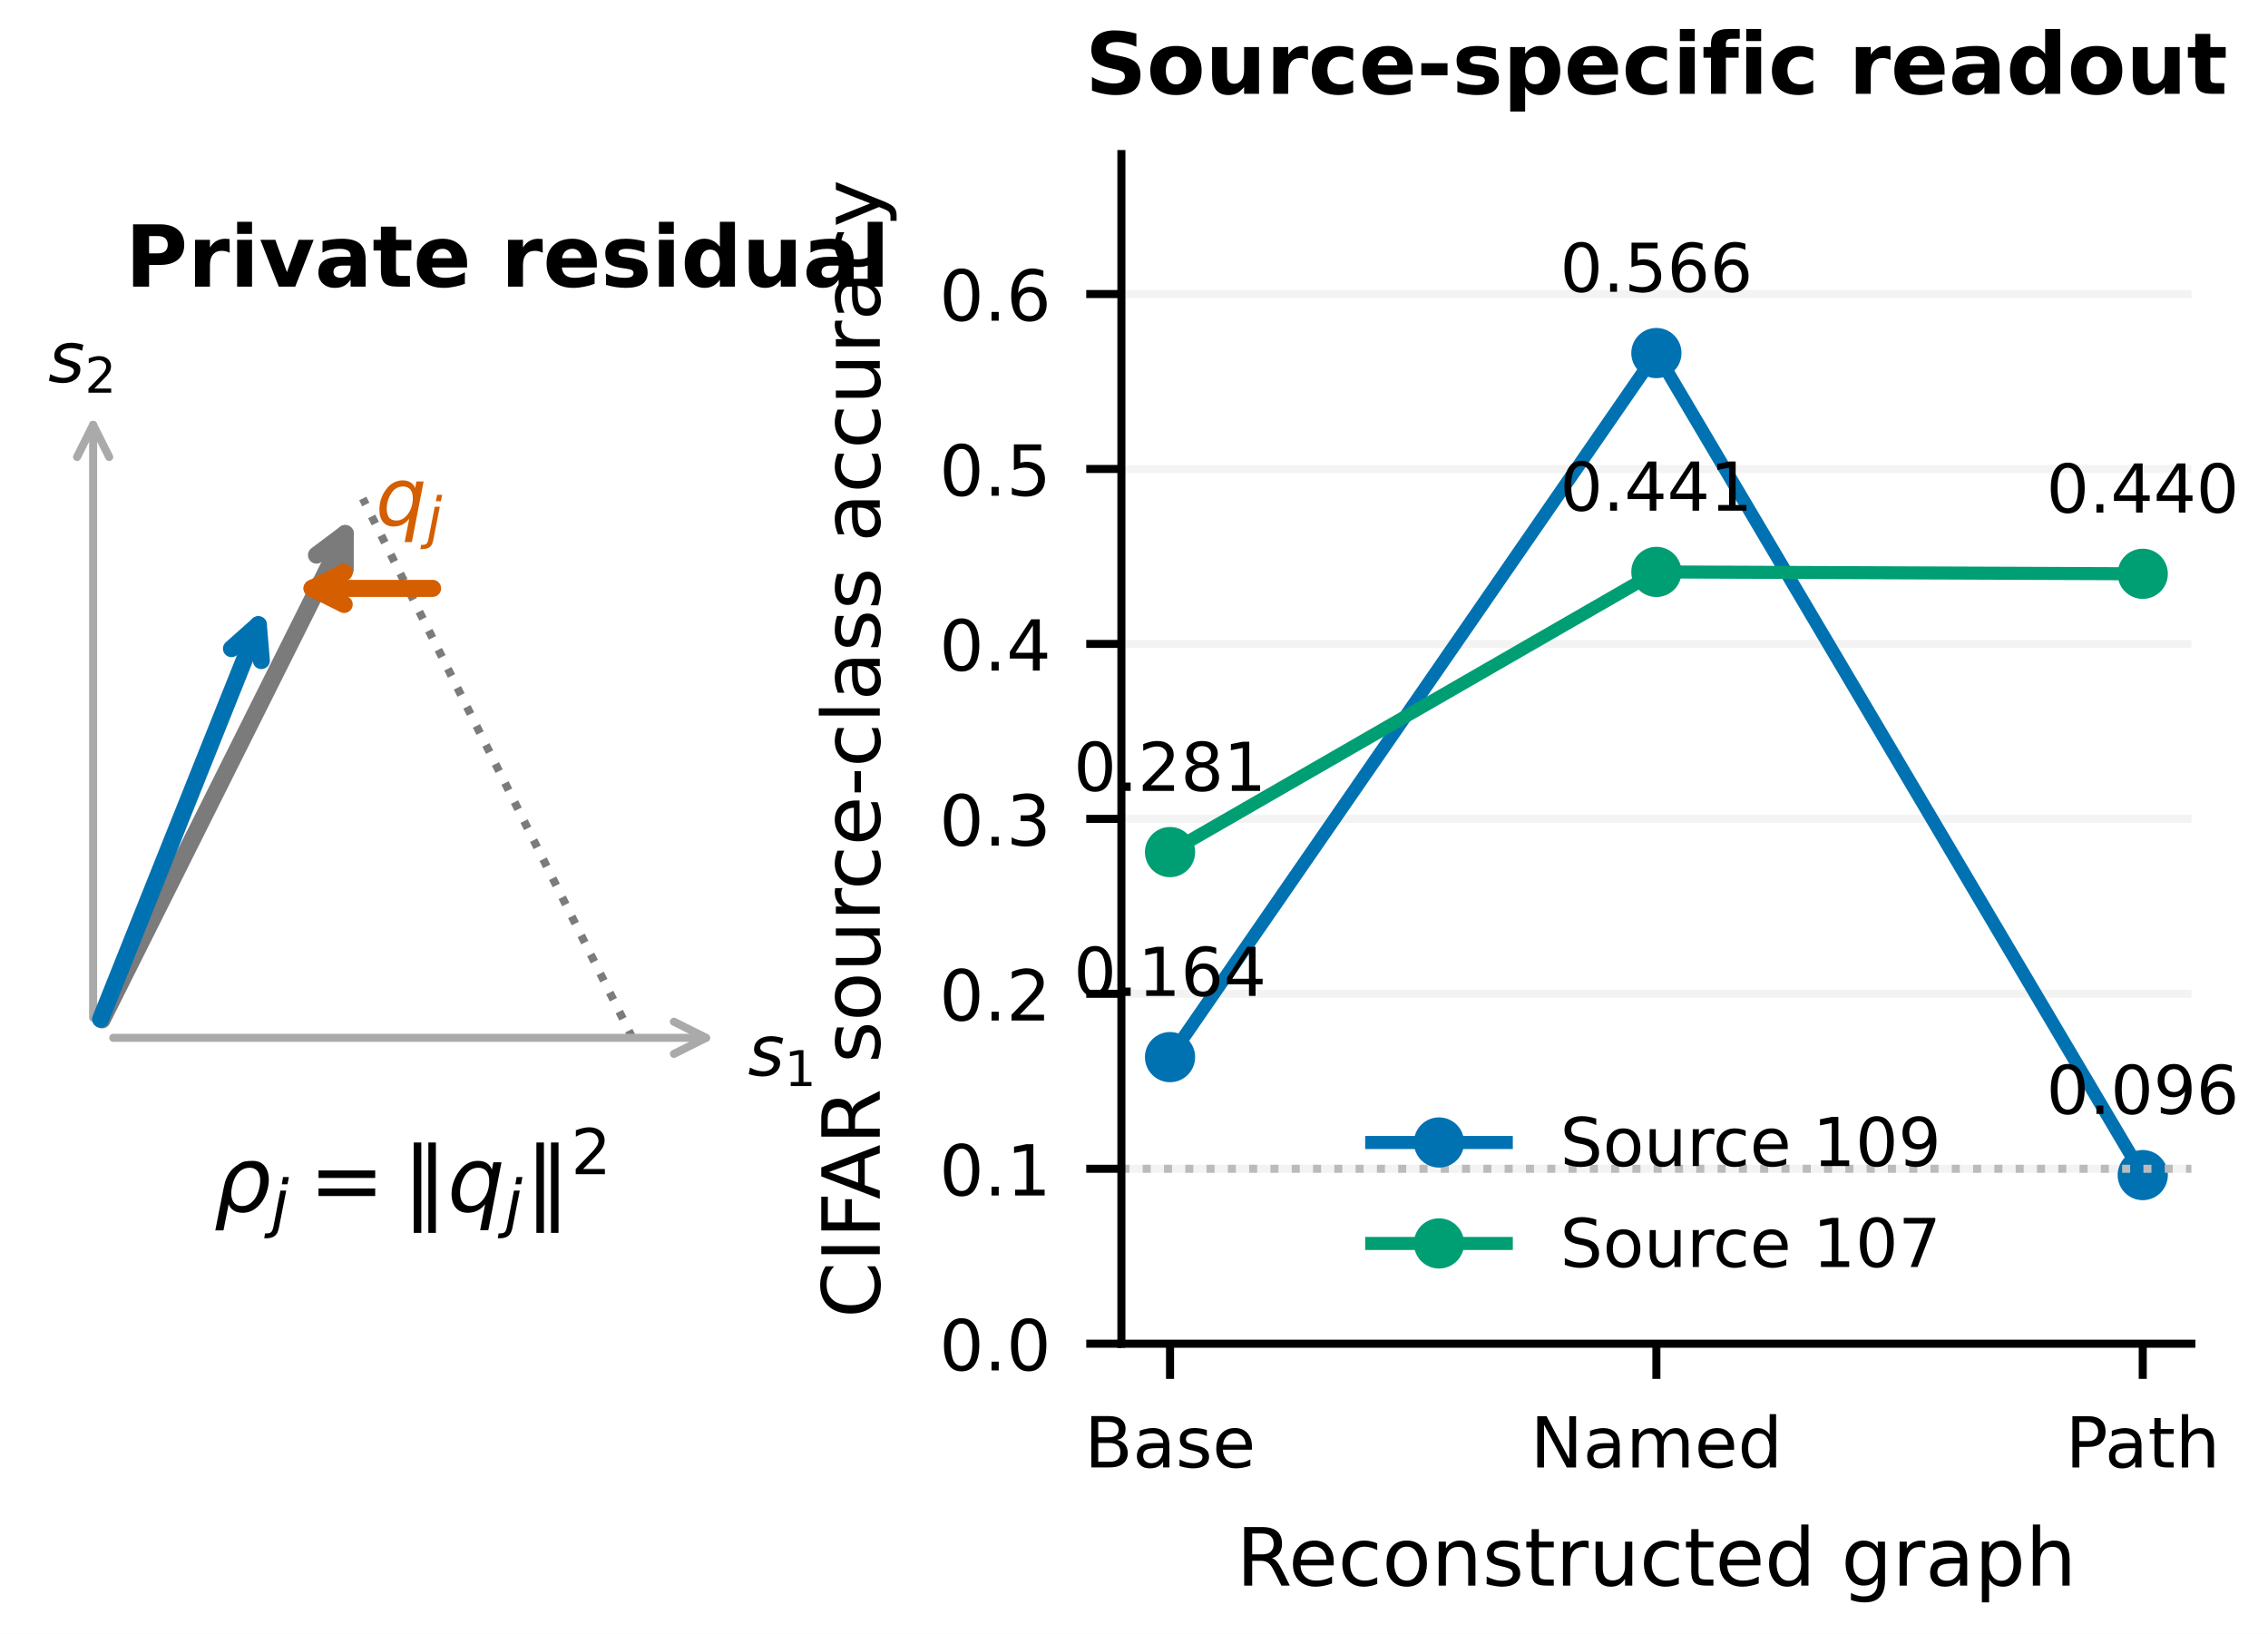
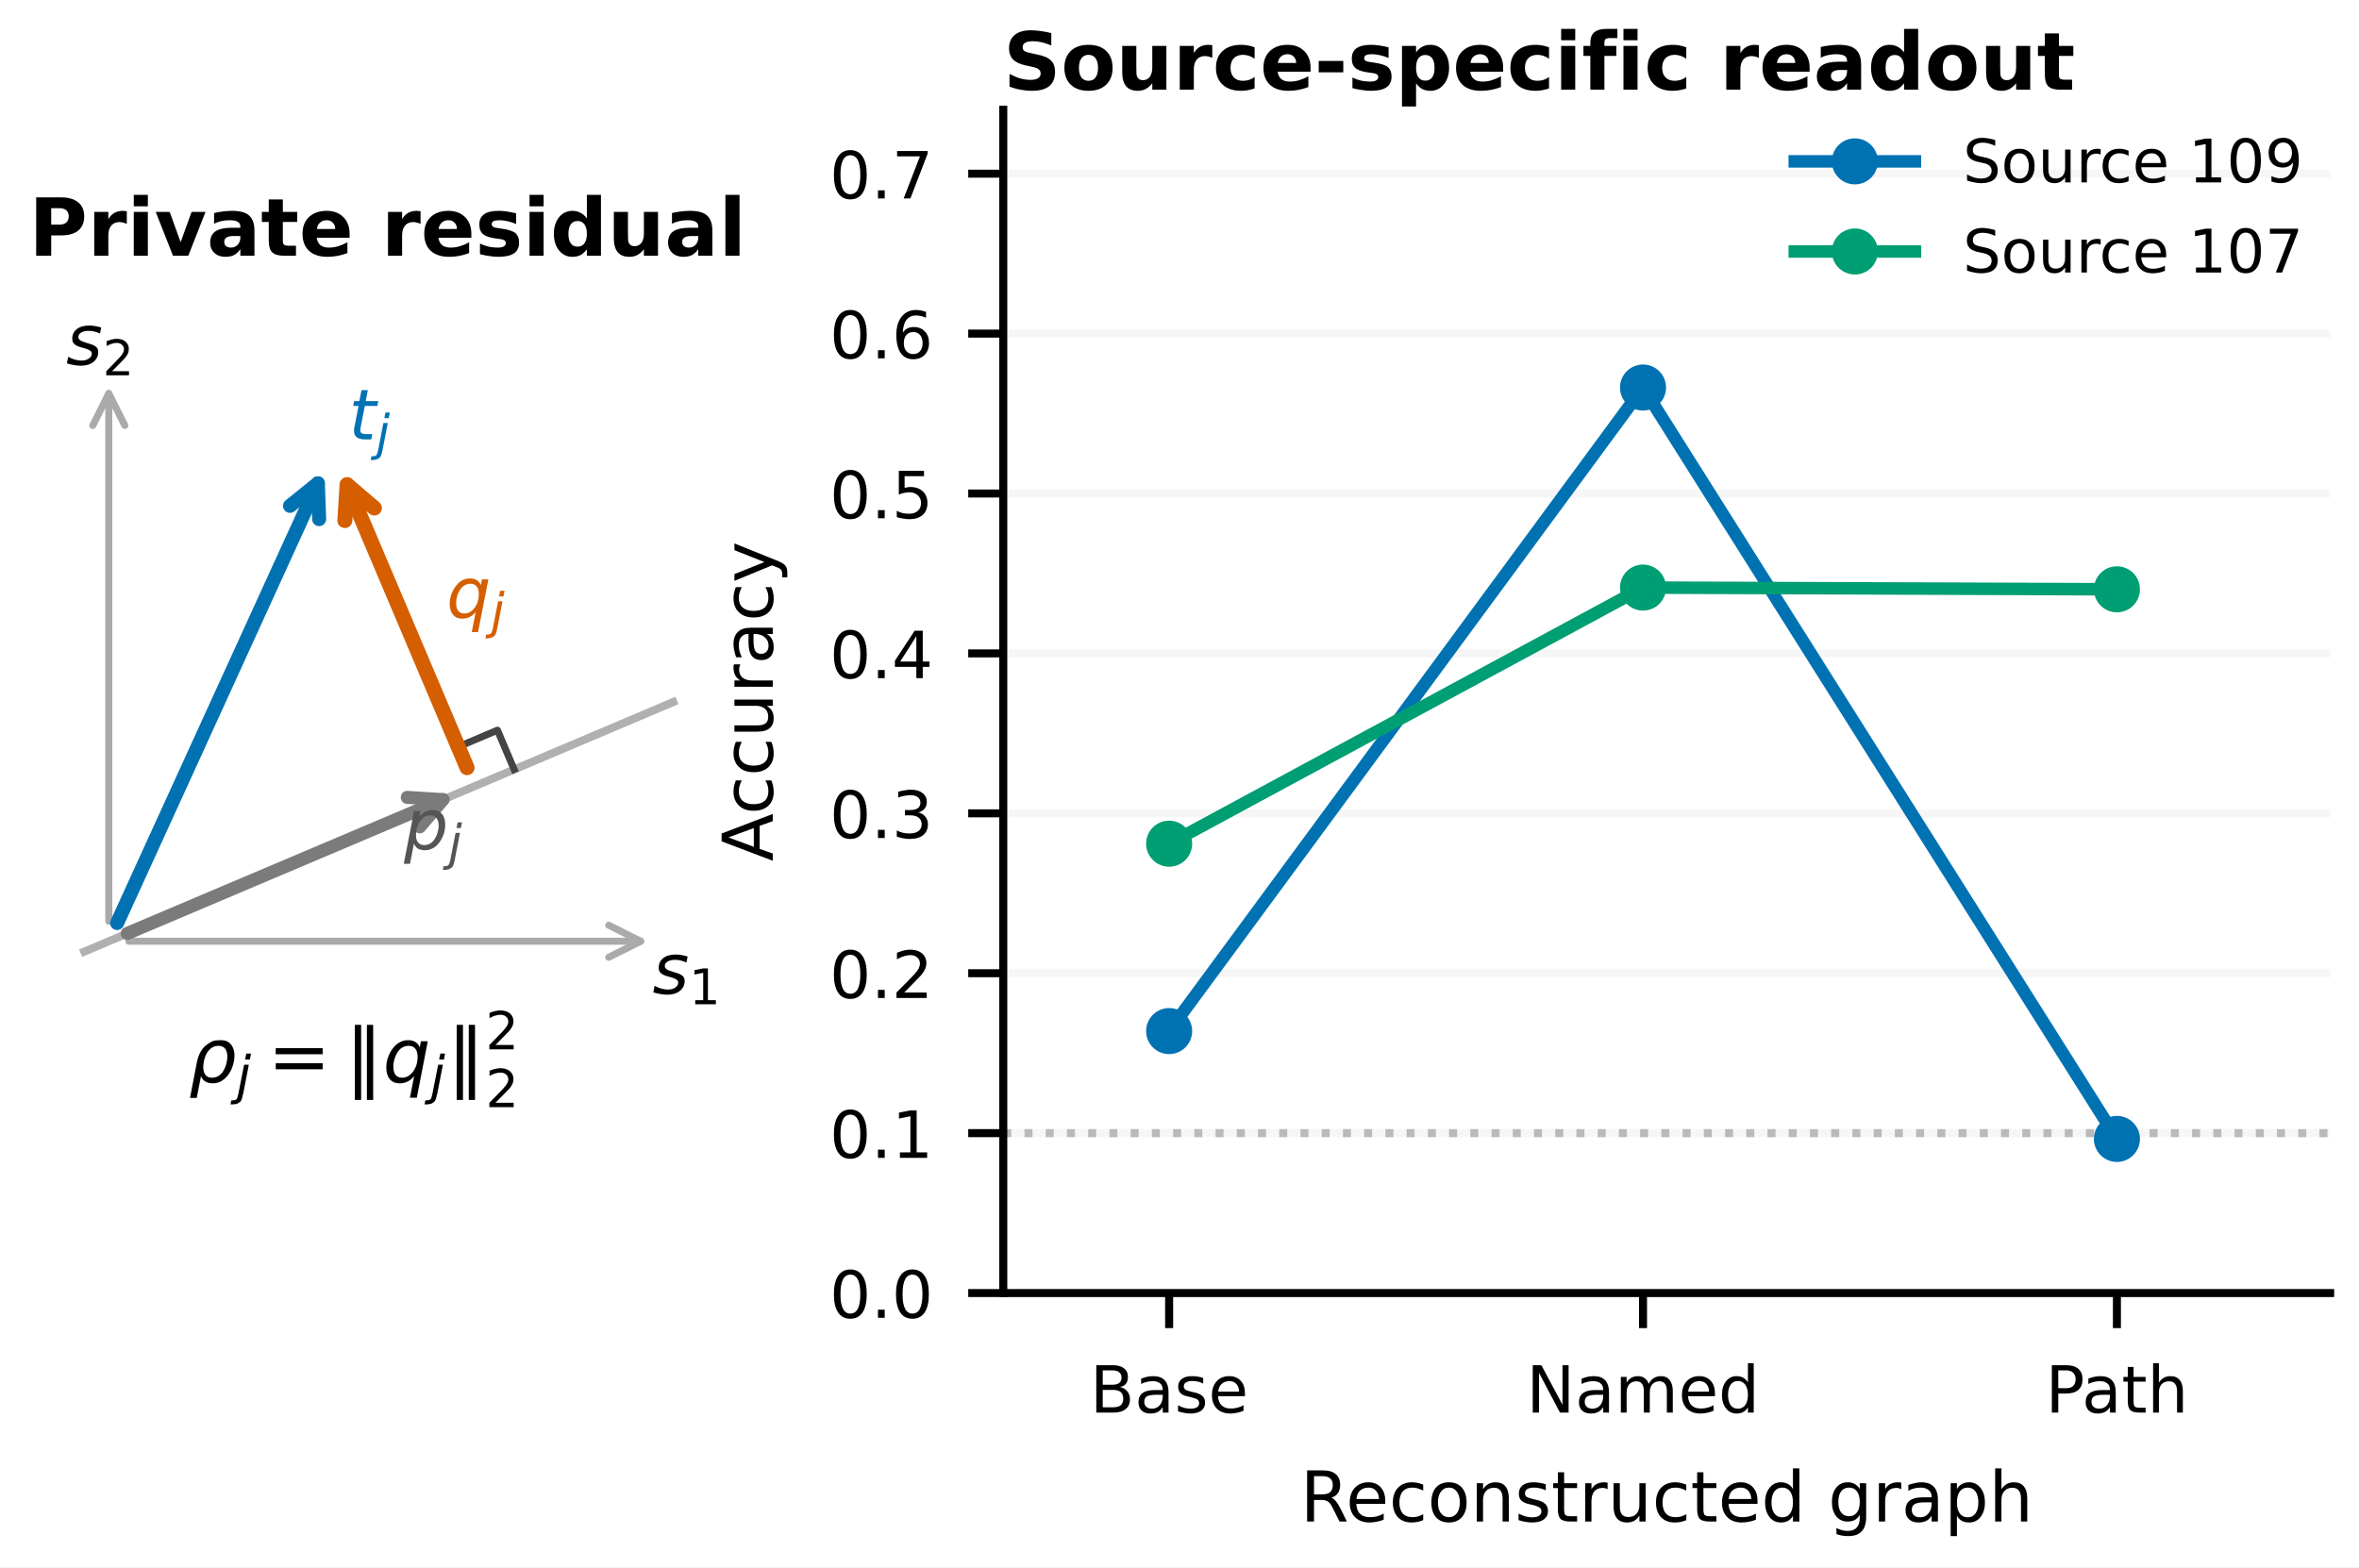
- <svg xmlns="http://www.w3.org/2000/svg" xmlns:xlink="http://www.w3.org/1999/xlink" width="225.817pt" height="162.66pt" viewBox="0 0 225.817 162.66" version="1.1">
+ <svg xmlns="http://www.w3.org/2000/svg" xmlns:xlink="http://www.w3.org/1999/xlink" width="235.584pt" height="156.535pt" viewBox="0 0 235.584 156.535" version="1.1">
  <defs>
    <style type="text/css">*{stroke-linejoin: round; stroke-linecap: butt}</style>
  </defs>
  <g id="figure_1">
    <g id="patch_1">
-       <path d="M 0 162.66  L 225.817 162.66  L 225.817 0  L 0 0  z " style="fill: #ffffff" />
+       <path d="M 0 156.535  L 235.584 156.535  L 235.584 0  L 0 0  z " style="fill: #ffffff" />
    </g>
    <g id="axes_1">
      <g id="line2d_1">
-         <path d="M 62.966 103.323  L 36.119 49.629  " clip-path="url(#ped8f6fc461)" style="fill: none; stroke-dasharray: 0.8,1.32; stroke-dashoffset: 0; stroke: #7b7b7b; stroke-width: 0.8" />
+         <path d="M 8.415 95.054  L 67.238 70.118  " clip-path="url(#pc32e70fea4)" style="fill: none; stroke: #b0b0b0; stroke-width: 0.8; stroke-linecap: square" />
+       </g>
+       <g id="line2d_2">
+         <path d="M 51.344 76.856  L 49.681 72.934  L 45.76 74.597  " clip-path="url(#pc32e70fea4)" style="fill: none; stroke: #444444; stroke-width: 0.7; stroke-linecap: square" />
      </g>
      <g id="patch_2">
-         <path d="M 11.274 103.323  Q 41.234 103.323 70.3 103.323  " style="fill: none; stroke: #aaaaaa; stroke-width: 0.8; stroke-linecap: round" />
-         <path d="M 67.1 101.723  L 70.3 103.323  L 67.1 104.923  " style="fill: none; stroke: #aaaaaa; stroke-width: 0.8; stroke-linecap: round" />
+         <path d="M 12.869 94.015  Q 38.821 94.015 63.99 94.015  " style="fill: none; stroke: #aaaaaa; stroke-width: 0.7; stroke-linecap: round" />
+         <path d="M 60.79 92.415  L 63.99 94.015  L 60.79 95.615  " style="fill: none; stroke: #aaaaaa; stroke-width: 0.7; stroke-linecap: round" />
      </g>
      <g id="patch_3">
-         <path d="M 9.272 101.322  Q 9.272 71.361 9.272 42.296  " style="fill: none; stroke: #aaaaaa; stroke-width: 0.8; stroke-linecap: round" />
-         <path d="M 7.672 45.496  L 9.272 42.296  L 10.872 45.496  " style="fill: none; stroke: #aaaaaa; stroke-width: 0.8; stroke-linecap: round" />
+         <path d="M 10.866 92.018  Q 10.866 65.267 10.866 39.299  " style="fill: none; stroke: #aaaaaa; stroke-width: 0.7; stroke-linecap: round" />
+         <path d="M 9.266 42.499  L 10.866 39.299  L 12.466 42.499  " style="fill: none; stroke: #aaaaaa; stroke-width: 0.7; stroke-linecap: round" />
      </g>
      <g id="text_1">
-         <g transform="translate(74.47204 107.1586)">
+         <g transform="translate(65.17207 99.33894)">
          <text>
            <tspan x="0" y="-0.078" style="font-style: oblique; font-size: 7px; font-family: 'DejaVu Sans'">s</tspan>
            <tspan x="3.647" y="0.972" style="font-size: 4.9px; font-family: 'DejaVu Sans'">1</tspan>
          </text>
        </g>
      </g>
      <g id="text_2">
-         <g transform="translate(4.797644 38.12344)">
+         <g transform="translate(6.606876 36.51447)">
          <text>
            <tspan x="0" y="-0.078" style="font-style: oblique; font-size: 7px; font-family: 'DejaVu Sans'">s</tspan>
            <tspan x="3.647" y="0.972" style="font-size: 4.9px; font-family: 'DejaVu Sans'">2</tspan>
          </text>
        </g>
      </g>
      <g id="patch_4">
-         <path d="M 10.165 101.537  Q 22.695 76.478 34.374 53.119  " style="fill: none; stroke: #7b7b7b; stroke-width: 1.7; stroke-linecap: round" />
-         <path d="M 31.512 55.266  L 34.374 53.119  L 34.374 56.697  " style="fill: none; stroke: #7b7b7b; stroke-width: 1.7; stroke-linecap: round" />
+         <path d="M 12.709 93.234  Q 29.144 86.267 44.241 79.867  " style="fill: none; stroke: #7b7b7b; stroke-width: 1.3; stroke-linecap: round" />
+         <path d="M 40.67 79.643  L 44.241 79.867  L 41.919 82.589  " style="fill: none; stroke: #7b7b7b; stroke-width: 1.3; stroke-linecap: round" />
      </g>
      <g id="patch_5">
-         <path d="M 10.014 101.469  Q 18.221 80.952 25.722 62.199  " style="fill: none; stroke: #0072b2; stroke-width: 1.7; stroke-linecap: round" />
-         <path d="M 23.048 64.576  L 25.722 62.199  L 26.019 65.764  " style="fill: none; stroke: #0072b2; stroke-width: 1.7; stroke-linecap: round" />
+         <path d="M 11.697 92.194  Q 22.046 69.525 31.746 48.279  " style="fill: none; stroke: #0072b2; stroke-width: 1.4; stroke-linecap: round" />
+         <path d="M 28.961 50.526  L 31.746 48.279  L 31.872 51.854  " style="fill: none; stroke: #0072b2; stroke-width: 1.4; stroke-linecap: round" />
      </g>
      <g id="patch_6">
-         <path d="M 43.071 58.578  Q 36.12 58.578 31.07 58.578  " style="fill: none; stroke: #d55e00; stroke-width: 1.7; stroke-linecap: round" />
-         <path d="M 34.27 60.178  L 31.07 58.578  L 34.27 56.978  " style="fill: none; stroke: #d55e00; stroke-width: 1.7; stroke-linecap: round" />
+         <path d="M 46.641 76.675  Q 40.325 61.775 34.663 48.42  " style="fill: none; stroke: #d55e00; stroke-width: 1.5; stroke-linecap: round" />
+         <path d="M 34.439 51.99  L 34.663 48.42  L 37.385 50.741  " style="fill: none; stroke: #d55e00; stroke-width: 1.5; stroke-linecap: round" />
      </g>
      <g id="text_3">
-         <g style="fill: #d55e00" transform="translate(37.39759 52.82537)">
-           <text>
-             <tspan x="0" y="-0.516" style="font-style: oblique; font-size: 8px; font-family: 'DejaVu Sans'; fill: #d55e00">q</tspan>
-             <tspan x="5.078" y="0.684" style="font-style: oblique; font-size: 5.6px; font-family: 'DejaVu Sans'; fill: #d55e00">j</tspan>
+         <g style="fill: #555555" transform="translate(40.33741 84.90717)">
+           <text>
+             <tspan x="0" y="-0.078" style="font-style: oblique; font-size: 7px; font-family: 'DejaVu Sans'; fill: #555555">p</tspan>
+             <tspan x="4.443" y="0.972" style="font-style: oblique; font-size: 4.9px; font-family: 'DejaVu Sans'; fill: #555555">j</tspan>
          </text>
        </g>
      </g>
      <g id="text_4">
-         <text style="font-weight: 700; font-size: 8.5px; font-family: 'DejaVu Sans'; text-anchor: start" x="12.468" y="28.535" transform="rotate(-0 12.46822 28.53522)">Private residual</text>
+         <g style="fill: #0072b2" transform="translate(34.82465 43.96822)">
+           <text>
+             <tspan x="0" y="-0.078" style="font-style: oblique; font-size: 7px; font-family: 'DejaVu Sans'; fill: #0072b2">t</tspan>
+             <tspan x="2.745" y="0.972" style="font-style: oblique; font-size: 4.9px; font-family: 'DejaVu Sans'; fill: #0072b2">j</tspan>
+           </text>
+         </g>
      </g>
      <g id="text_5">
-         <g transform="translate(21.29788 121.2213)">
-           <text>
-             <tspan x="0" y="-0.602" style="font-style: oblique; font-size: 9px; font-family: 'DejaVu Sans'">ρ</tspan>
-             <tspan x="23.257" y="-0.602" style="font-style: oblique; font-size: 9px; font-family: 'DejaVu Sans'">q</tspan>
-             <tspan x="5.713" y="0.748" style="font-style: oblique; font-size: 6.3px; font-family: 'DejaVu Sans'">j</tspan>
-             <tspan x="28.97" y="0.748" style="font-style: oblique; font-size: 6.3px; font-family: 'DejaVu Sans'">j</tspan>
-             <tspan x="9.463" y="-0.602" style="font-size: 9px; font-family: 'DejaVu Sans'">=</tspan>
-             <tspan x="18.757" y="-0.602" style="font-size: 9px; font-family: 'DejaVu Sans'">‖</tspan>
-             <tspan x="30.967" y="-0.602" style="font-size: 9px; font-family: 'DejaVu Sans'">‖</tspan>
-             <tspan x="35.553" y="-4.319" style="font-size: 6.3px; font-family: 'DejaVu Sans'">2</tspan>
-           </text>
-         </g>
+         <g style="fill: #d55e00" transform="translate(44.58411 61.77564)">
+           <text>
+             <tspan x="0" y="-0.078" style="font-style: oblique; font-size: 7px; font-family: 'DejaVu Sans'; fill: #d55e00">q</tspan>
+             <tspan x="4.443" y="0.972" style="font-style: oblique; font-size: 4.9px; font-family: 'DejaVu Sans'; fill: #d55e00">j</tspan>
+           </text>
+         </g>
+       </g>
+       <g id="text_6">
+         <g transform="translate(18.85232 108.9223)">
+           <text>
+             <tspan x="0" y="-0.825" style="font-style: oblique; font-size: 7.5px; font-family: 'DejaVu Sans'">ρ</tspan>
+             <tspan x="19.381" y="-0.825" style="font-style: oblique; font-size: 7.5px; font-family: 'DejaVu Sans'">q</tspan>
+             <tspan x="4.761" y="0.3" style="font-style: oblique; font-size: 5.25px; font-family: 'DejaVu Sans'">j</tspan>
+             <tspan x="24.142" y="0.3" style="font-style: oblique; font-size: 5.25px; font-family: 'DejaVu Sans'">j</tspan>
+             <tspan x="7.886" y="-0.825" style="font-size: 7.5px; font-family: 'DejaVu Sans'">=</tspan>
+             <tspan x="15.631" y="-0.825" style="font-size: 7.5px; font-family: 'DejaVu Sans'">‖</tspan>
+             <tspan x="25.805" y="-0.825" style="font-size: 7.5px; font-family: 'DejaVu Sans'">‖</tspan>
+             <tspan x="29.627" y="-4.106" style="font-size: 5.25px; font-family: 'DejaVu Sans'">2</tspan>
+             <tspan x="29.627" y="1.663" style="font-size: 5.25px; font-family: 'DejaVu Sans'">2</tspan>
+           </text>
+         </g>
+       </g>
+       <g id="text_7">
+         <text style="font-weight: 700; font-size: 8px; font-family: 'DejaVu Sans'; text-anchor: start" x="2.88" y="25.542" transform="rotate(-0 2.88 25.54161)">Private residual</text>
      </g>
    </g>
    <g id="axes_2">
      <g id="patch_7">
-         <path d="M 111.653 133.779  L 218.189 133.779  L 218.189 15.339  L 111.653 15.339  z " style="fill: #ffffff" />
+         <path d="M 100.193 129.154  L 232.704 129.154  L 232.704 10.959  L 100.193 10.959  z " style="fill: #ffffff" />
+       </g>
+       <g id="line2d_3">
+         <path d="M 100.193 113.182  L 232.704 113.182  " clip-path="url(#pa450591e9f)" style="fill: none; stroke-dasharray: 0.8,1.32; stroke-dashoffset: 0; stroke: #bbbbbb; stroke-width: 0.8" />
      </g>
      <g id="matplotlib.axis_1">
        <g id="xtick_1">
-           <g id="line2d_2">
+           <g id="line2d_4">
            <defs>
-               <path id="m5d485ee547" d="M 0 0  L 0 3.5  " style="stroke: #000000; stroke-width: 0.8" />
+               <path id="m0c3fe93ad5" d="M 0 0  L 0 3.5  " style="stroke: #000000; stroke-width: 0.8" />
            </defs>
            <g>
-               <use xlink:href="#m5d485ee547" x="116.496" y="133.779" style="stroke: #000000; stroke-width: 0.8" />
-             </g>
-           </g>
-           <g id="text_6">
-             <text style="font-size: 7px; font-family: 'DejaVu Sans'; text-anchor: middle" x="116.496" y="146.097" transform="rotate(-0 116.4956 146.097)">Base</text>
+               <use xlink:href="#m0c3fe93ad5" x="116.757" y="129.154" style="stroke: #000000; stroke-width: 0.8" />
+             </g>
+           </g>
+           <g id="text_8">
+             <text style="font-size: 6.5px; font-family: 'DejaVu Sans'; text-anchor: middle" x="116.757" y="141.092" transform="rotate(-0 116.7568 141.0924)">Base</text>
          </g>
        </g>
        <g id="xtick_2">
-           <g id="line2d_3">
-             <g>
-               <use xlink:href="#m5d485ee547" x="164.921" y="133.779" style="stroke: #000000; stroke-width: 0.8" />
-             </g>
-           </g>
-           <g id="text_7">
-             <text style="font-size: 7px; font-family: 'DejaVu Sans'; text-anchor: middle" x="164.921" y="146.098" transform="rotate(-0 164.9209 146.0976)">Named</text>
+           <g id="line2d_5">
+             <g>
+               <use xlink:href="#m0c3fe93ad5" x="164.082" y="129.154" style="stroke: #000000; stroke-width: 0.8" />
+             </g>
+           </g>
+           <g id="text_9">
+             <text style="font-size: 6.5px; font-family: 'DejaVu Sans'; text-anchor: middle" x="164.082" y="141.093" transform="rotate(-0 164.0822 141.0929)">Named</text>
          </g>
        </g>
        <g id="xtick_3">
-           <g id="line2d_4">
-             <g>
-               <use xlink:href="#m5d485ee547" x="213.346" y="133.779" style="stroke: #000000; stroke-width: 0.8" />
-             </g>
-           </g>
-           <g id="text_8">
-             <text style="font-size: 7px; font-family: 'DejaVu Sans'; text-anchor: middle" x="213.346" y="146.098" transform="rotate(-0 213.3463 146.0976)">Path</text>
-           </g>
-         </g>
-         <g id="text_9">
-           <text style="font-size: 8px; font-family: 'DejaVu Sans'; text-anchor: middle" x="164.921" y="157.858" transform="rotate(-0 164.9209 157.858)">Reconstructed graph</text>
+           <g id="line2d_6">
+             <g>
+               <use xlink:href="#m0c3fe93ad5" x="211.408" y="129.154" style="stroke: #000000; stroke-width: 0.8" />
+             </g>
+           </g>
+           <g id="text_10">
+             <text style="font-size: 6.5px; font-family: 'DejaVu Sans'; text-anchor: middle" x="211.408" y="141.093" transform="rotate(-0 211.4076 141.0929)">Path</text>
+           </g>
+         </g>
+         <g id="text_11">
+           <text style="font-size: 7px; font-family: 'DejaVu Sans'; text-anchor: middle" x="166.448" y="151.973" transform="rotate(-0 166.4484 151.9734)">Reconstructed graph</text>
        </g>
      </g>
      <g id="matplotlib.axis_2">
        <g id="ytick_1">
-           <g id="line2d_5">
-             <path d="M 111.653 133.779  L 218.189 133.779  " clip-path="url(#p4d03bfa3df)" style="fill: none; stroke: #b0b0b0; stroke-opacity: 0.15; stroke-width: 0.8; stroke-linecap: square" />
-           </g>
-           <g id="line2d_6">
+           <g id="line2d_7">
+             <path d="M 100.193 129.154  L 232.704 129.154  " clip-path="url(#pa450591e9f)" style="fill: none; stroke: #b0b0b0; stroke-opacity: 0.12; stroke-width: 0.8; stroke-linecap: square" />
+           </g>
+           <g id="line2d_8">
            <defs>
-               <path id="m2cdc5f1d81" d="M 0 0  L -3.5 0  " style="stroke: #000000; stroke-width: 0.8" />
+               <path id="m6e8a80d1be" d="M 0 0  L -3.5 0  " style="stroke: #000000; stroke-width: 0.8" />
            </defs>
            <g>
-               <use xlink:href="#m2cdc5f1d81" x="111.653" y="133.779" style="stroke: #000000; stroke-width: 0.8" />
-             </g>
-           </g>
-           <g id="text_10">
-             <text style="font-size: 7px; font-family: 'DejaVu Sans'; text-anchor: end" x="104.653" y="136.438" transform="rotate(-0 104.653 136.4379)">0.0</text>
+               <use xlink:href="#m6e8a80d1be" x="100.193" y="129.154" style="stroke: #000000; stroke-width: 0.8" />
+             </g>
+           </g>
+           <g id="text_12">
+             <text style="font-size: 6.5px; font-family: 'DejaVu Sans'; text-anchor: end" x="93.193" y="131.623" transform="rotate(-0 93.19286 131.6232)">0.0</text>
          </g>
        </g>
        <g id="ytick_2">
-           <g id="line2d_7">
-             <path d="M 111.653 116.361  L 218.189 116.361  " clip-path="url(#p4d03bfa3df)" style="fill: none; stroke: #b0b0b0; stroke-opacity: 0.15; stroke-width: 0.8; stroke-linecap: square" />
-           </g>
-           <g id="line2d_8">
-             <g>
-               <use xlink:href="#m2cdc5f1d81" x="111.653" y="116.361" style="stroke: #000000; stroke-width: 0.8" />
-             </g>
-           </g>
-           <g id="text_11">
-             <text style="font-size: 7px; font-family: 'DejaVu Sans'; text-anchor: end" x="104.653" y="119.02" transform="rotate(-0 104.653 119.0202)">0.1</text>
+           <g id="line2d_9">
+             <path d="M 100.193 113.182  L 232.704 113.182  " clip-path="url(#pa450591e9f)" style="fill: none; stroke: #b0b0b0; stroke-opacity: 0.12; stroke-width: 0.8; stroke-linecap: square" />
+           </g>
+           <g id="line2d_10">
+             <g>
+               <use xlink:href="#m6e8a80d1be" x="100.193" y="113.182" style="stroke: #000000; stroke-width: 0.8" />
+             </g>
+           </g>
+           <g id="text_13">
+             <text style="font-size: 6.5px; font-family: 'DejaVu Sans'; text-anchor: end" x="93.193" y="115.651" transform="rotate(-0 93.19286 115.6509)">0.1</text>
          </g>
        </g>
        <g id="ytick_3">
-           <g id="line2d_9">
-             <path d="M 111.653 98.943  L 218.189 98.943  " clip-path="url(#p4d03bfa3df)" style="fill: none; stroke: #b0b0b0; stroke-opacity: 0.15; stroke-width: 0.8; stroke-linecap: square" />
-           </g>
-           <g id="line2d_10">
-             <g>
-               <use xlink:href="#m2cdc5f1d81" x="111.653" y="98.943" style="stroke: #000000; stroke-width: 0.8" />
-             </g>
-           </g>
-           <g id="text_12">
-             <text style="font-size: 7px; font-family: 'DejaVu Sans'; text-anchor: end" x="104.653" y="101.603" transform="rotate(-0 104.653 101.6026)">0.2</text>
+           <g id="line2d_11">
+             <path d="M 100.193 97.209  L 232.704 97.209  " clip-path="url(#pa450591e9f)" style="fill: none; stroke: #b0b0b0; stroke-opacity: 0.12; stroke-width: 0.8; stroke-linecap: square" />
+           </g>
+           <g id="line2d_12">
+             <g>
+               <use xlink:href="#m6e8a80d1be" x="100.193" y="97.209" style="stroke: #000000; stroke-width: 0.8" />
+             </g>
+           </g>
+           <g id="text_14">
+             <text style="font-size: 6.5px; font-family: 'DejaVu Sans'; text-anchor: end" x="93.193" y="99.679" transform="rotate(-0 93.19286 99.67854)">0.2</text>
          </g>
        </g>
        <g id="ytick_4">
-           <g id="line2d_11">
-             <path d="M 111.653 81.526  L 218.189 81.526  " clip-path="url(#p4d03bfa3df)" style="fill: none; stroke: #b0b0b0; stroke-opacity: 0.15; stroke-width: 0.8; stroke-linecap: square" />
-           </g>
-           <g id="line2d_12">
-             <g>
-               <use xlink:href="#m2cdc5f1d81" x="111.653" y="81.526" style="stroke: #000000; stroke-width: 0.8" />
-             </g>
-           </g>
-           <g id="text_13">
-             <text style="font-size: 7px; font-family: 'DejaVu Sans'; text-anchor: end" x="104.653" y="84.185" transform="rotate(-0 104.653 84.18491)">0.3</text>
+           <g id="line2d_13">
+             <path d="M 100.193 81.237  L 232.704 81.237  " clip-path="url(#pa450591e9f)" style="fill: none; stroke: #b0b0b0; stroke-opacity: 0.12; stroke-width: 0.8; stroke-linecap: square" />
+           </g>
+           <g id="line2d_14">
+             <g>
+               <use xlink:href="#m6e8a80d1be" x="100.193" y="81.237" style="stroke: #000000; stroke-width: 0.8" />
+             </g>
+           </g>
+           <g id="text_15">
+             <text style="font-size: 6.5px; font-family: 'DejaVu Sans'; text-anchor: end" x="93.193" y="83.706" transform="rotate(-0 93.19286 83.70622)">0.3</text>
          </g>
        </g>
        <g id="ytick_5">
-           <g id="line2d_13">
-             <path d="M 111.653 64.108  L 218.189 64.108  " clip-path="url(#p4d03bfa3df)" style="fill: none; stroke: #b0b0b0; stroke-opacity: 0.15; stroke-width: 0.8; stroke-linecap: square" />
-           </g>
-           <g id="line2d_14">
-             <g>
-               <use xlink:href="#m2cdc5f1d81" x="111.653" y="64.108" style="stroke: #000000; stroke-width: 0.8" />
-             </g>
-           </g>
-           <g id="text_14">
-             <text style="font-size: 7px; font-family: 'DejaVu Sans'; text-anchor: end" x="104.653" y="66.767" transform="rotate(-0 104.653 66.76726)">0.4</text>
+           <g id="line2d_15">
+             <path d="M 100.193 65.265  L 232.704 65.265  " clip-path="url(#pa450591e9f)" style="fill: none; stroke: #b0b0b0; stroke-opacity: 0.12; stroke-width: 0.8; stroke-linecap: square" />
+           </g>
+           <g id="line2d_16">
+             <g>
+               <use xlink:href="#m6e8a80d1be" x="100.193" y="65.265" style="stroke: #000000; stroke-width: 0.8" />
+             </g>
+           </g>
+           <g id="text_16">
+             <text style="font-size: 6.5px; font-family: 'DejaVu Sans'; text-anchor: end" x="93.193" y="67.734" transform="rotate(-0 93.19286 67.73389)">0.4</text>
          </g>
        </g>
        <g id="ytick_6">
-           <g id="line2d_15">
-             <path d="M 111.653 46.69  L 218.189 46.69  " clip-path="url(#p4d03bfa3df)" style="fill: none; stroke: #b0b0b0; stroke-opacity: 0.15; stroke-width: 0.8; stroke-linecap: square" />
-           </g>
-           <g id="line2d_16">
-             <g>
-               <use xlink:href="#m2cdc5f1d81" x="111.653" y="46.69" style="stroke: #000000; stroke-width: 0.8" />
-             </g>
-           </g>
-           <g id="text_15">
-             <text style="font-size: 7px; font-family: 'DejaVu Sans'; text-anchor: end" x="104.653" y="49.35" transform="rotate(-0 104.653 49.34962)">0.5</text>
+           <g id="line2d_17">
+             <path d="M 100.193 49.292  L 232.704 49.292  " clip-path="url(#pa450591e9f)" style="fill: none; stroke: #b0b0b0; stroke-opacity: 0.12; stroke-width: 0.8; stroke-linecap: square" />
+           </g>
+           <g id="line2d_18">
+             <g>
+               <use xlink:href="#m6e8a80d1be" x="100.193" y="49.292" style="stroke: #000000; stroke-width: 0.8" />
+             </g>
+           </g>
+           <g id="text_17">
+             <text style="font-size: 6.5px; font-family: 'DejaVu Sans'; text-anchor: end" x="93.193" y="51.762" transform="rotate(-0 93.19286 51.76157)">0.5</text>
          </g>
        </g>
        <g id="ytick_7">
-           <g id="line2d_17">
-             <path d="M 111.653 29.273  L 218.189 29.273  " clip-path="url(#p4d03bfa3df)" style="fill: none; stroke: #b0b0b0; stroke-opacity: 0.15; stroke-width: 0.8; stroke-linecap: square" />
-           </g>
-           <g id="line2d_18">
-             <g>
-               <use xlink:href="#m2cdc5f1d81" x="111.653" y="29.273" style="stroke: #000000; stroke-width: 0.8" />
-             </g>
-           </g>
-           <g id="text_16">
-             <text style="font-size: 7px; font-family: 'DejaVu Sans'; text-anchor: end" x="104.653" y="31.932" transform="rotate(-0 104.653 31.93197)">0.6</text>
-           </g>
-         </g>
-         <g id="text_17">
-           <text style="font-size: 8px; font-family: 'DejaVu Sans'; text-anchor: middle" x="87.599" y="74.559" transform="rotate(-90 87.59896 74.55867)">CIFAR source-class accuracy</text>
-         </g>
-       </g>
-       <g id="line2d_19">
-         <path d="M 116.496 105.245  L 164.921 35.15  L 213.346 116.99  " clip-path="url(#p4d03bfa3df)" style="fill: none; stroke: #0072b2; stroke-width: 1.3; stroke-linecap: square" />
+           <g id="line2d_19">
+             <path d="M 100.193 33.32  L 232.704 33.32  " clip-path="url(#pa450591e9f)" style="fill: none; stroke: #b0b0b0; stroke-opacity: 0.12; stroke-width: 0.8; stroke-linecap: square" />
+           </g>
+           <g id="line2d_20">
+             <g>
+               <use xlink:href="#m6e8a80d1be" x="100.193" y="33.32" style="stroke: #000000; stroke-width: 0.8" />
+             </g>
+           </g>
+           <g id="text_18">
+             <text style="font-size: 6.5px; font-family: 'DejaVu Sans'; text-anchor: end" x="93.193" y="35.789" transform="rotate(-0 93.19286 35.78924)">0.6</text>
+           </g>
+         </g>
+         <g id="ytick_8">
+           <g id="line2d_21">
+             <path d="M 100.193 17.348  L 232.704 17.348  " clip-path="url(#pa450591e9f)" style="fill: none; stroke: #b0b0b0; stroke-opacity: 0.12; stroke-width: 0.8; stroke-linecap: square" />
+           </g>
+           <g id="line2d_22">
+             <g>
+               <use xlink:href="#m6e8a80d1be" x="100.193" y="17.348" style="stroke: #000000; stroke-width: 0.8" />
+             </g>
+           </g>
+           <g id="text_19">
+             <text style="font-size: 6.5px; font-family: 'DejaVu Sans'; text-anchor: end" x="93.193" y="19.817" transform="rotate(-0 93.19286 19.81692)">0.7</text>
+           </g>
+         </g>
+         <g id="text_20">
+           <text style="font-size: 7px; font-family: 'DejaVu Sans'; text-anchor: middle" x="77.174" y="70.056" transform="rotate(-90 77.17419 70.05635)">Accuracy</text>
+         </g>
+       </g>
+       <g id="patch_8">
+         <path d="M 100.193 129.154  L 100.193 10.959  " style="fill: none; stroke: #000000; stroke-width: 0.8; stroke-linejoin: miter; stroke-linecap: square" />
+       </g>
+       <g id="patch_9">
+         <path d="M 100.193 129.154  L 232.704 129.154  " style="fill: none; stroke: #000000; stroke-width: 0.8; stroke-linejoin: miter; stroke-linecap: square" />
+       </g>
+       <g id="line2d_23">
+         <path d="M 116.757 102.988  L 164.082 38.709  L 211.408 113.759  " clip-path="url(#pa450591e9f)" style="fill: none; stroke: #0072b2; stroke-width: 1.25; stroke-linecap: square" />
        <defs>
-           <path id="m368710750f" d="M 0 2  C 0.53 2 1.039 1.789 1.414 1.414  C 1.789 1.039 2 0.53 2 0  C 2 -0.53 1.789 -1.039 1.414 -1.414  C 1.039 -1.789 0.53 -2 0 -2  C -0.53 -2 -1.039 -1.789 -1.414 -1.414  C -1.789 -1.039 -2 -0.53 -2 0  C -2 0.53 -1.789 1.039 -1.414 1.414  C -1.039 1.789 -0.53 2 0 2  z " style="stroke: #0072b2" />
+           <path id="m4c76bf35ff" d="M 0 1.8  C 0.477 1.8 0.935 1.61 1.273 1.273  C 1.61 0.935 1.8 0.477 1.8 0  C 1.8 -0.477 1.61 -0.935 1.273 -1.273  C 0.935 -1.61 0.477 -1.8 0 -1.8  C -0.477 -1.8 -0.935 -1.61 -1.273 -1.273  C -1.61 -0.935 -1.8 -0.477 -1.8 0  C -1.8 0.477 -1.61 0.935 -1.273 1.273  C -0.935 1.61 -0.477 1.8 0 1.8  z " style="stroke: #0072b2" />
        </defs>
-         <g clip-path="url(#p4d03bfa3df)">
-           <use xlink:href="#m368710750f" x="116.496" y="105.245" style="fill: #0072b2; stroke: #0072b2" />
-           <use xlink:href="#m368710750f" x="164.921" y="35.15" style="fill: #0072b2; stroke: #0072b2" />
-           <use xlink:href="#m368710750f" x="213.346" y="116.99" style="fill: #0072b2; stroke: #0072b2" />
-         </g>
-       </g>
-       <g id="line2d_20">
-         <path d="M 116.496 84.834  L 164.921 56.939  L 213.346 57.126  " clip-path="url(#p4d03bfa3df)" style="fill: none; stroke: #009e73; stroke-width: 1.3; stroke-linecap: square" />
+         <g clip-path="url(#pa450591e9f)">
+           <use xlink:href="#m4c76bf35ff" x="116.757" y="102.988" style="fill: #0072b2; stroke: #0072b2" />
+           <use xlink:href="#m4c76bf35ff" x="164.082" y="38.709" style="fill: #0072b2; stroke: #0072b2" />
+           <use xlink:href="#m4c76bf35ff" x="211.408" y="113.759" style="fill: #0072b2; stroke: #0072b2" />
+         </g>
+       </g>
+       <g id="line2d_24">
+         <path d="M 116.757 84.271  L 164.082 58.69  L 211.408 58.862  " clip-path="url(#pa450591e9f)" style="fill: none; stroke: #009e73; stroke-width: 1.25; stroke-linecap: square" />
        <defs>
-           <path id="me90fda46bc" d="M 0 2  C 0.53 2 1.039 1.789 1.414 1.414  C 1.789 1.039 2 0.53 2 0  C 2 -0.53 1.789 -1.039 1.414 -1.414  C 1.039 -1.789 0.53 -2 0 -2  C -0.53 -2 -1.039 -1.789 -1.414 -1.414  C -1.789 -1.039 -2 -0.53 -2 0  C -2 0.53 -1.789 1.039 -1.414 1.414  C -1.039 1.789 -0.53 2 0 2  z " style="stroke: #009e73" />
+           <path id="m5f04475c92" d="M 0 1.8  C 0.477 1.8 0.935 1.61 1.273 1.273  C 1.61 0.935 1.8 0.477 1.8 0  C 1.8 -0.477 1.61 -0.935 1.273 -1.273  C 0.935 -1.61 0.477 -1.8 0 -1.8  C -0.477 -1.8 -0.935 -1.61 -1.273 -1.273  C -1.61 -0.935 -1.8 -0.477 -1.8 0  C -1.8 0.477 -1.61 0.935 -1.273 1.273  C -0.935 1.61 -0.477 1.8 0 1.8  z " style="stroke: #009e73" />
        </defs>
-         <g clip-path="url(#p4d03bfa3df)">
-           <use xlink:href="#me90fda46bc" x="116.496" y="84.834" style="fill: #009e73; stroke: #009e73" />
-           <use xlink:href="#me90fda46bc" x="164.921" y="56.939" style="fill: #009e73; stroke: #009e73" />
-           <use xlink:href="#me90fda46bc" x="213.346" y="57.126" style="fill: #009e73; stroke: #009e73" />
-         </g>
-       </g>
-       <g id="line2d_21">
-         <path d="M 111.653 116.361  L 218.189 116.361  " clip-path="url(#p4d03bfa3df)" style="fill: none; stroke-dasharray: 0.8,1.32; stroke-dashoffset: 0; stroke: #bbbbbb; stroke-width: 0.8" />
-       </g>
-       <g id="patch_8">
-         <path d="M 111.653 133.779  L 111.653 15.339  " style="fill: none; stroke: #000000; stroke-width: 0.8; stroke-linejoin: miter; stroke-linecap: square" />
-       </g>
-       <g id="patch_9">
-         <path d="M 111.653 133.779  L 218.189 133.779  " style="fill: none; stroke: #000000; stroke-width: 0.8; stroke-linejoin: miter; stroke-linecap: square" />
-       </g>
-       <g id="text_18">
-         <text style="font-size: 6.7px; font-family: 'DejaVu Sans'; text-anchor: middle" x="116.496" y="99.149" transform="rotate(-0 116.4956 99.14919)">0.164</text>
-       </g>
-       <g id="text_19">
-         <text style="font-size: 6.7px; font-family: 'DejaVu Sans'; text-anchor: middle" x="164.921" y="29.053" transform="rotate(-0 164.9209 29.05337)">0.566</text>
-       </g>
-       <g id="text_20">
-         <text style="font-size: 6.7px; font-family: 'DejaVu Sans'; text-anchor: middle" x="213.346" y="110.894" transform="rotate(-0 213.3463 110.8942)">0.096</text>
+         <g clip-path="url(#pa450591e9f)">
+           <use xlink:href="#m5f04475c92" x="116.757" y="84.271" style="fill: #009e73; stroke: #009e73" />
+           <use xlink:href="#m5f04475c92" x="164.082" y="58.69" style="fill: #009e73; stroke: #009e73" />
+           <use xlink:href="#m5f04475c92" x="211.408" y="58.862" style="fill: #009e73; stroke: #009e73" />
+         </g>
      </g>
      <g id="text_21">
-         <text style="font-size: 6.7px; font-family: 'DejaVu Sans'; text-anchor: middle" x="116.496" y="78.738" transform="rotate(-0 116.4956 78.73789)">0.281</text>
-       </g>
-       <g id="text_22">
-         <text style="font-size: 6.7px; font-family: 'DejaVu Sans'; text-anchor: middle" x="164.921" y="50.842" transform="rotate(-0 164.9209 50.84244)">0.441</text>
-       </g>
-       <g id="text_23">
-         <text style="font-size: 6.7px; font-family: 'DejaVu Sans'; text-anchor: middle" x="213.346" y="51.03" transform="rotate(-0 213.3463 51.02954)">0.440</text>
-       </g>
-       <g id="text_24">
-         <text style="font-weight: 700; font-size: 8.5px; font-family: 'DejaVu Sans'; text-anchor: middle" x="164.921" y="9.339" transform="rotate(-0 164.9209 9.338672)">Source-specific readout</text>
+         <text style="font-weight: 700; font-size: 8px; font-family: 'DejaVu Sans'; text-anchor: start" x="100.193" y="8.959" transform="rotate(-0 100.1929 8.95875)">Source-specific readout</text>
      </g>
      <g id="legend_1">
-         <g id="line2d_22">
-           <path d="M 136.576 113.744  L 143.276 113.744  L 149.976 113.744  " style="fill: none; stroke: #0072b2; stroke-width: 1.3; stroke-linecap: square" />
+         <g id="line2d_25">
+           <path d="M 179.237 16.118  L 185.237 16.118  L 191.237 16.118  " style="fill: none; stroke: #0072b2; stroke-width: 1.25; stroke-linecap: square" />
          <g>
-             <use xlink:href="#m368710750f" x="143.276" y="113.744" style="fill: #0072b2; stroke: #0072b2" />
-           </g>
-         </g>
-         <g id="text_25">
-           <text style="font-size: 6.7px; font-family: 'DejaVu Sans'; text-anchor: start" x="155.336" y="116.089" transform="rotate(-0 155.3357 116.0886)">Source 109</text>
-         </g>
-         <g id="line2d_23">
-           <path d="M 136.576 123.794  L 143.276 123.794  L 149.976 123.794  " style="fill: none; stroke: #009e73; stroke-width: 1.3; stroke-linecap: square" />
+             <use xlink:href="#m4c76bf35ff" x="185.237" y="16.118" style="fill: #0072b2; stroke: #0072b2" />
+           </g>
+         </g>
+         <g id="text_22">
+           <text style="font-size: 6px; font-family: 'DejaVu Sans'; text-anchor: start" x="196.036" y="18.218" transform="rotate(-0 196.0365 18.21781)">Source 109</text>
+         </g>
+         <g id="line2d_26">
+           <path d="M 179.237 25.118  L 185.237 25.118  L 191.237 25.118  " style="fill: none; stroke: #009e73; stroke-width: 1.25; stroke-linecap: square" />
          <g>
-             <use xlink:href="#me90fda46bc" x="143.276" y="123.794" style="fill: #009e73; stroke: #009e73" />
-           </g>
-         </g>
-         <g id="text_26">
-           <text style="font-size: 6.7px; font-family: 'DejaVu Sans'; text-anchor: start" x="155.336" y="126.139" transform="rotate(-0 155.3357 126.1391)">Source 107</text>
+             <use xlink:href="#m5f04475c92" x="185.237" y="25.118" style="fill: #009e73; stroke: #009e73" />
+           </g>
+         </g>
+         <g id="text_23">
+           <text style="font-size: 6px; font-family: 'DejaVu Sans'; text-anchor: start" x="196.036" y="27.218" transform="rotate(-0 196.0365 27.21828)">Source 107</text>
        </g>
      </g>
    </g>
  </g>
  <defs>
-     <clipPath id="ped8f6fc461">
-       <rect x="2.88" y="23.422" width="76.706" height="102.274" />
+     <clipPath id="pc32e70fea4">
+       <rect x="2.88" y="27.463" width="74.538" height="85.186" />
    </clipPath>
-     <clipPath id="p4d03bfa3df">
-       <rect x="111.653" y="15.339" width="106.536" height="118.44" />
+     <clipPath id="pa450591e9f">
+       <rect x="100.193" y="10.959" width="132.511" height="118.195" />
    </clipPath>
  </defs>
</svg>
